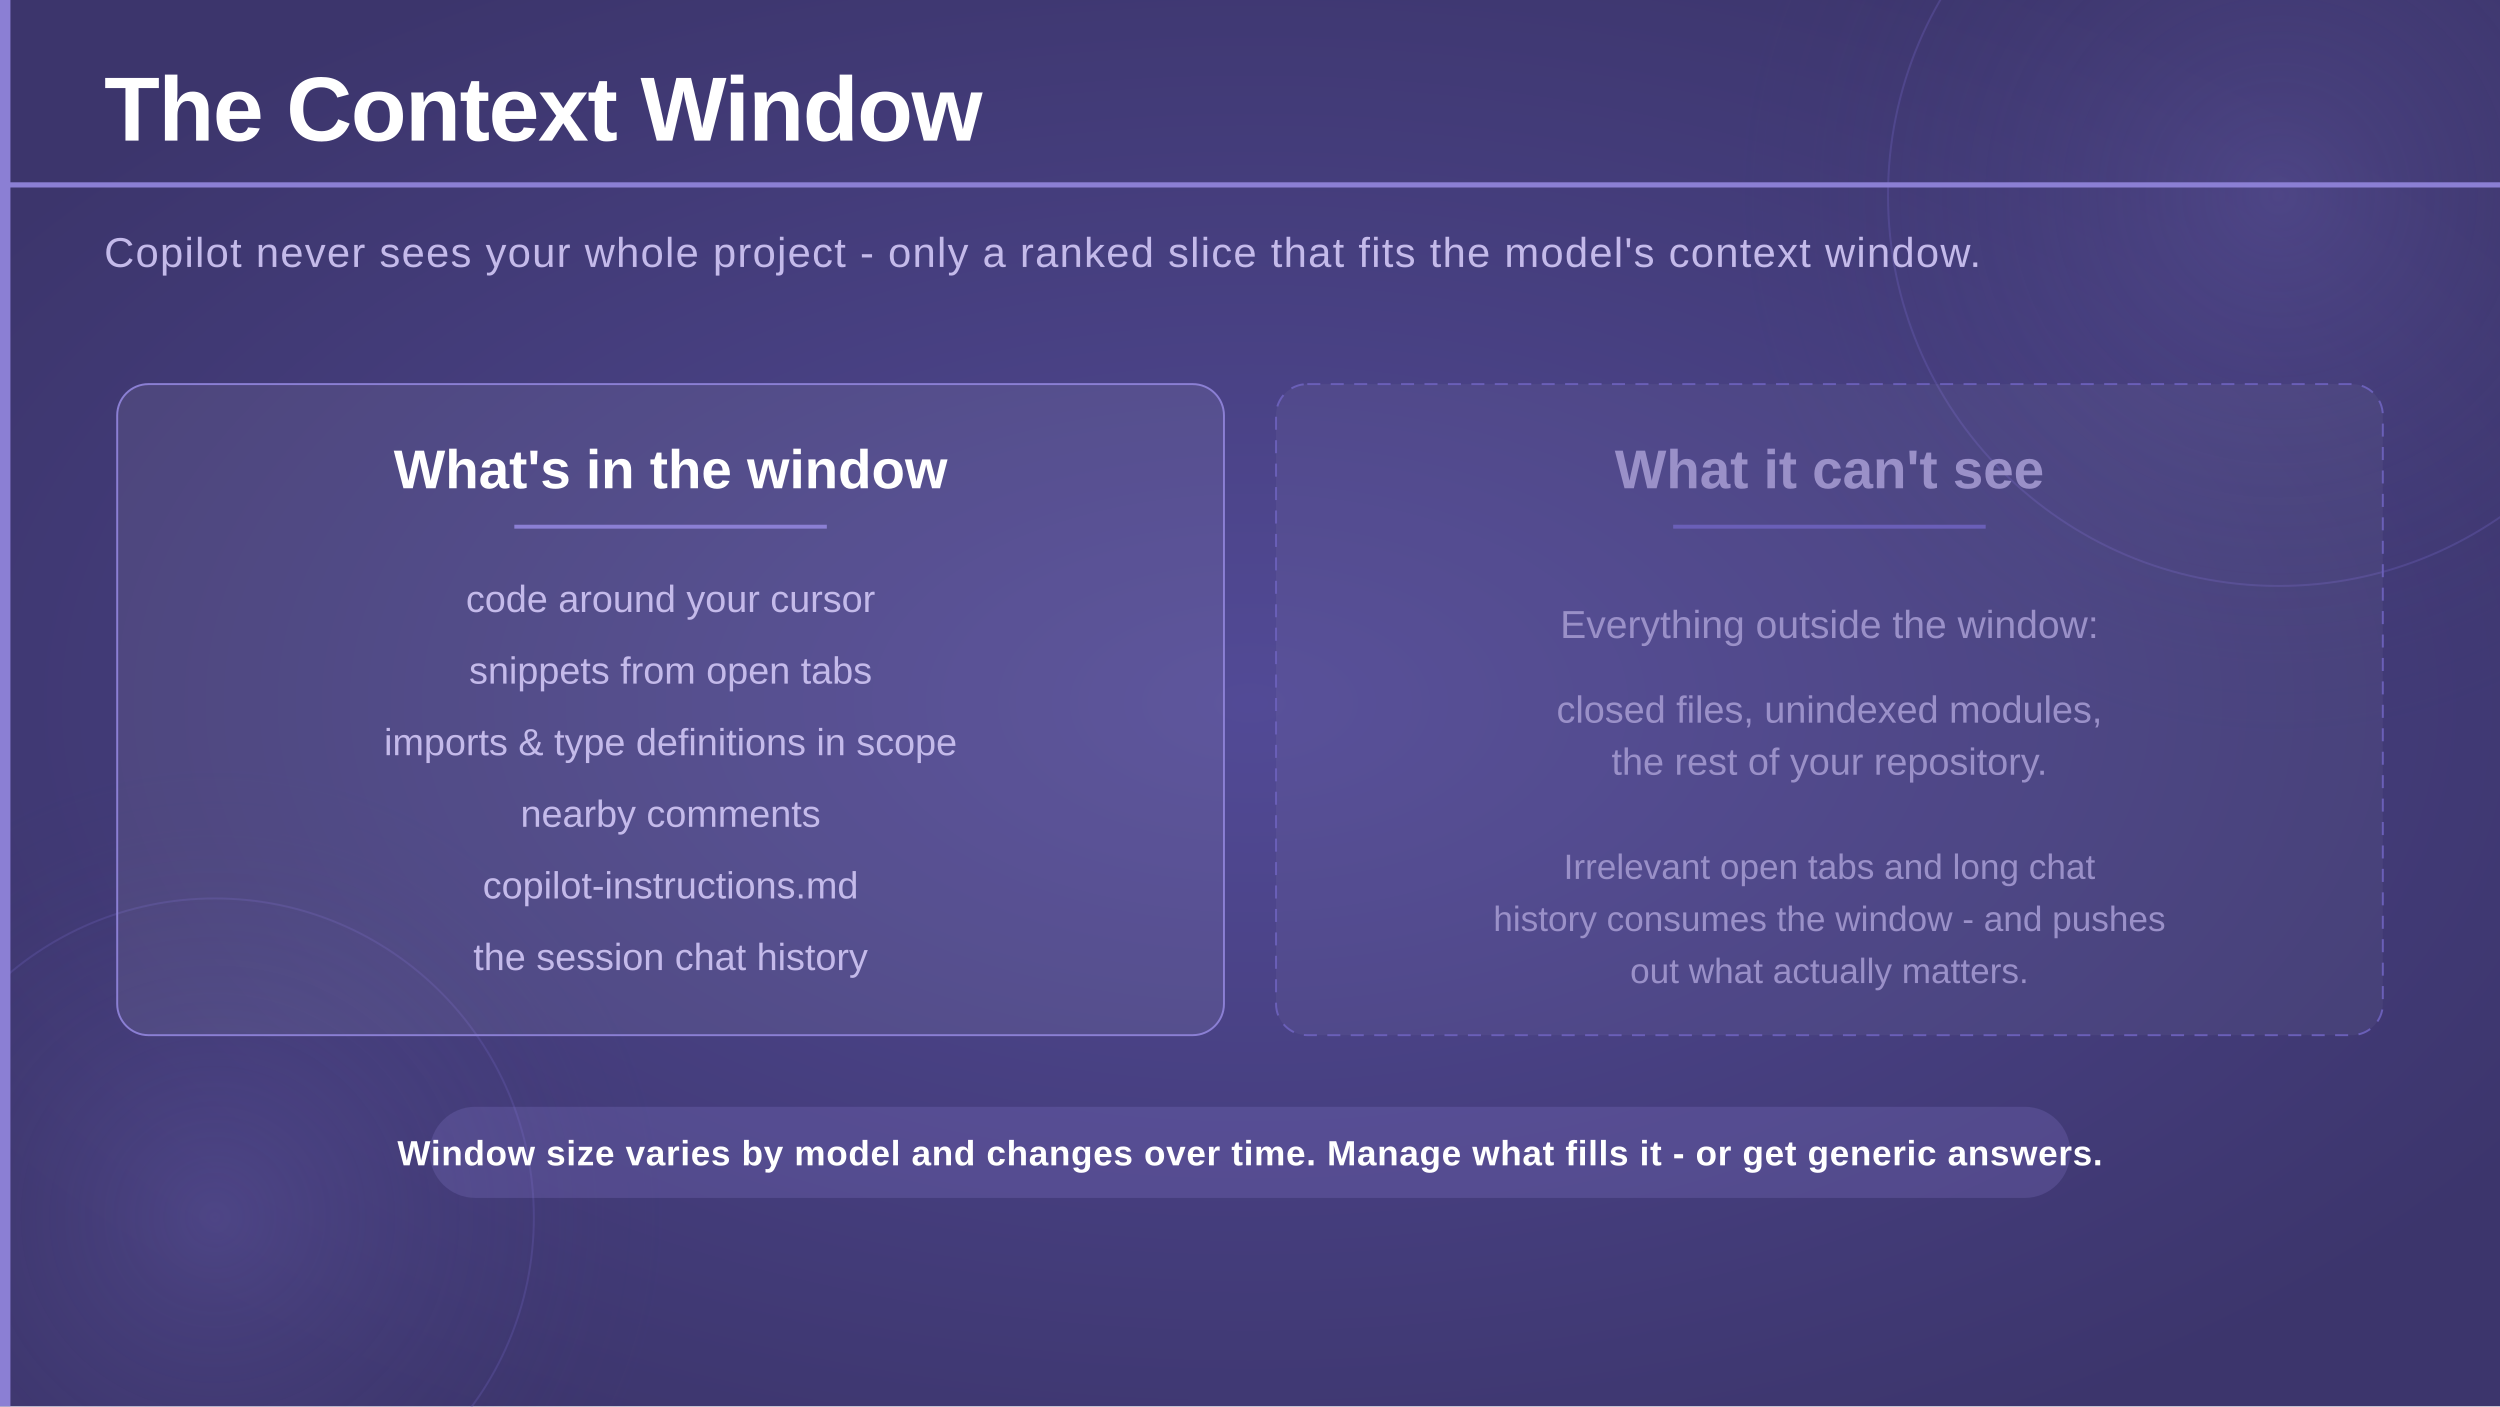
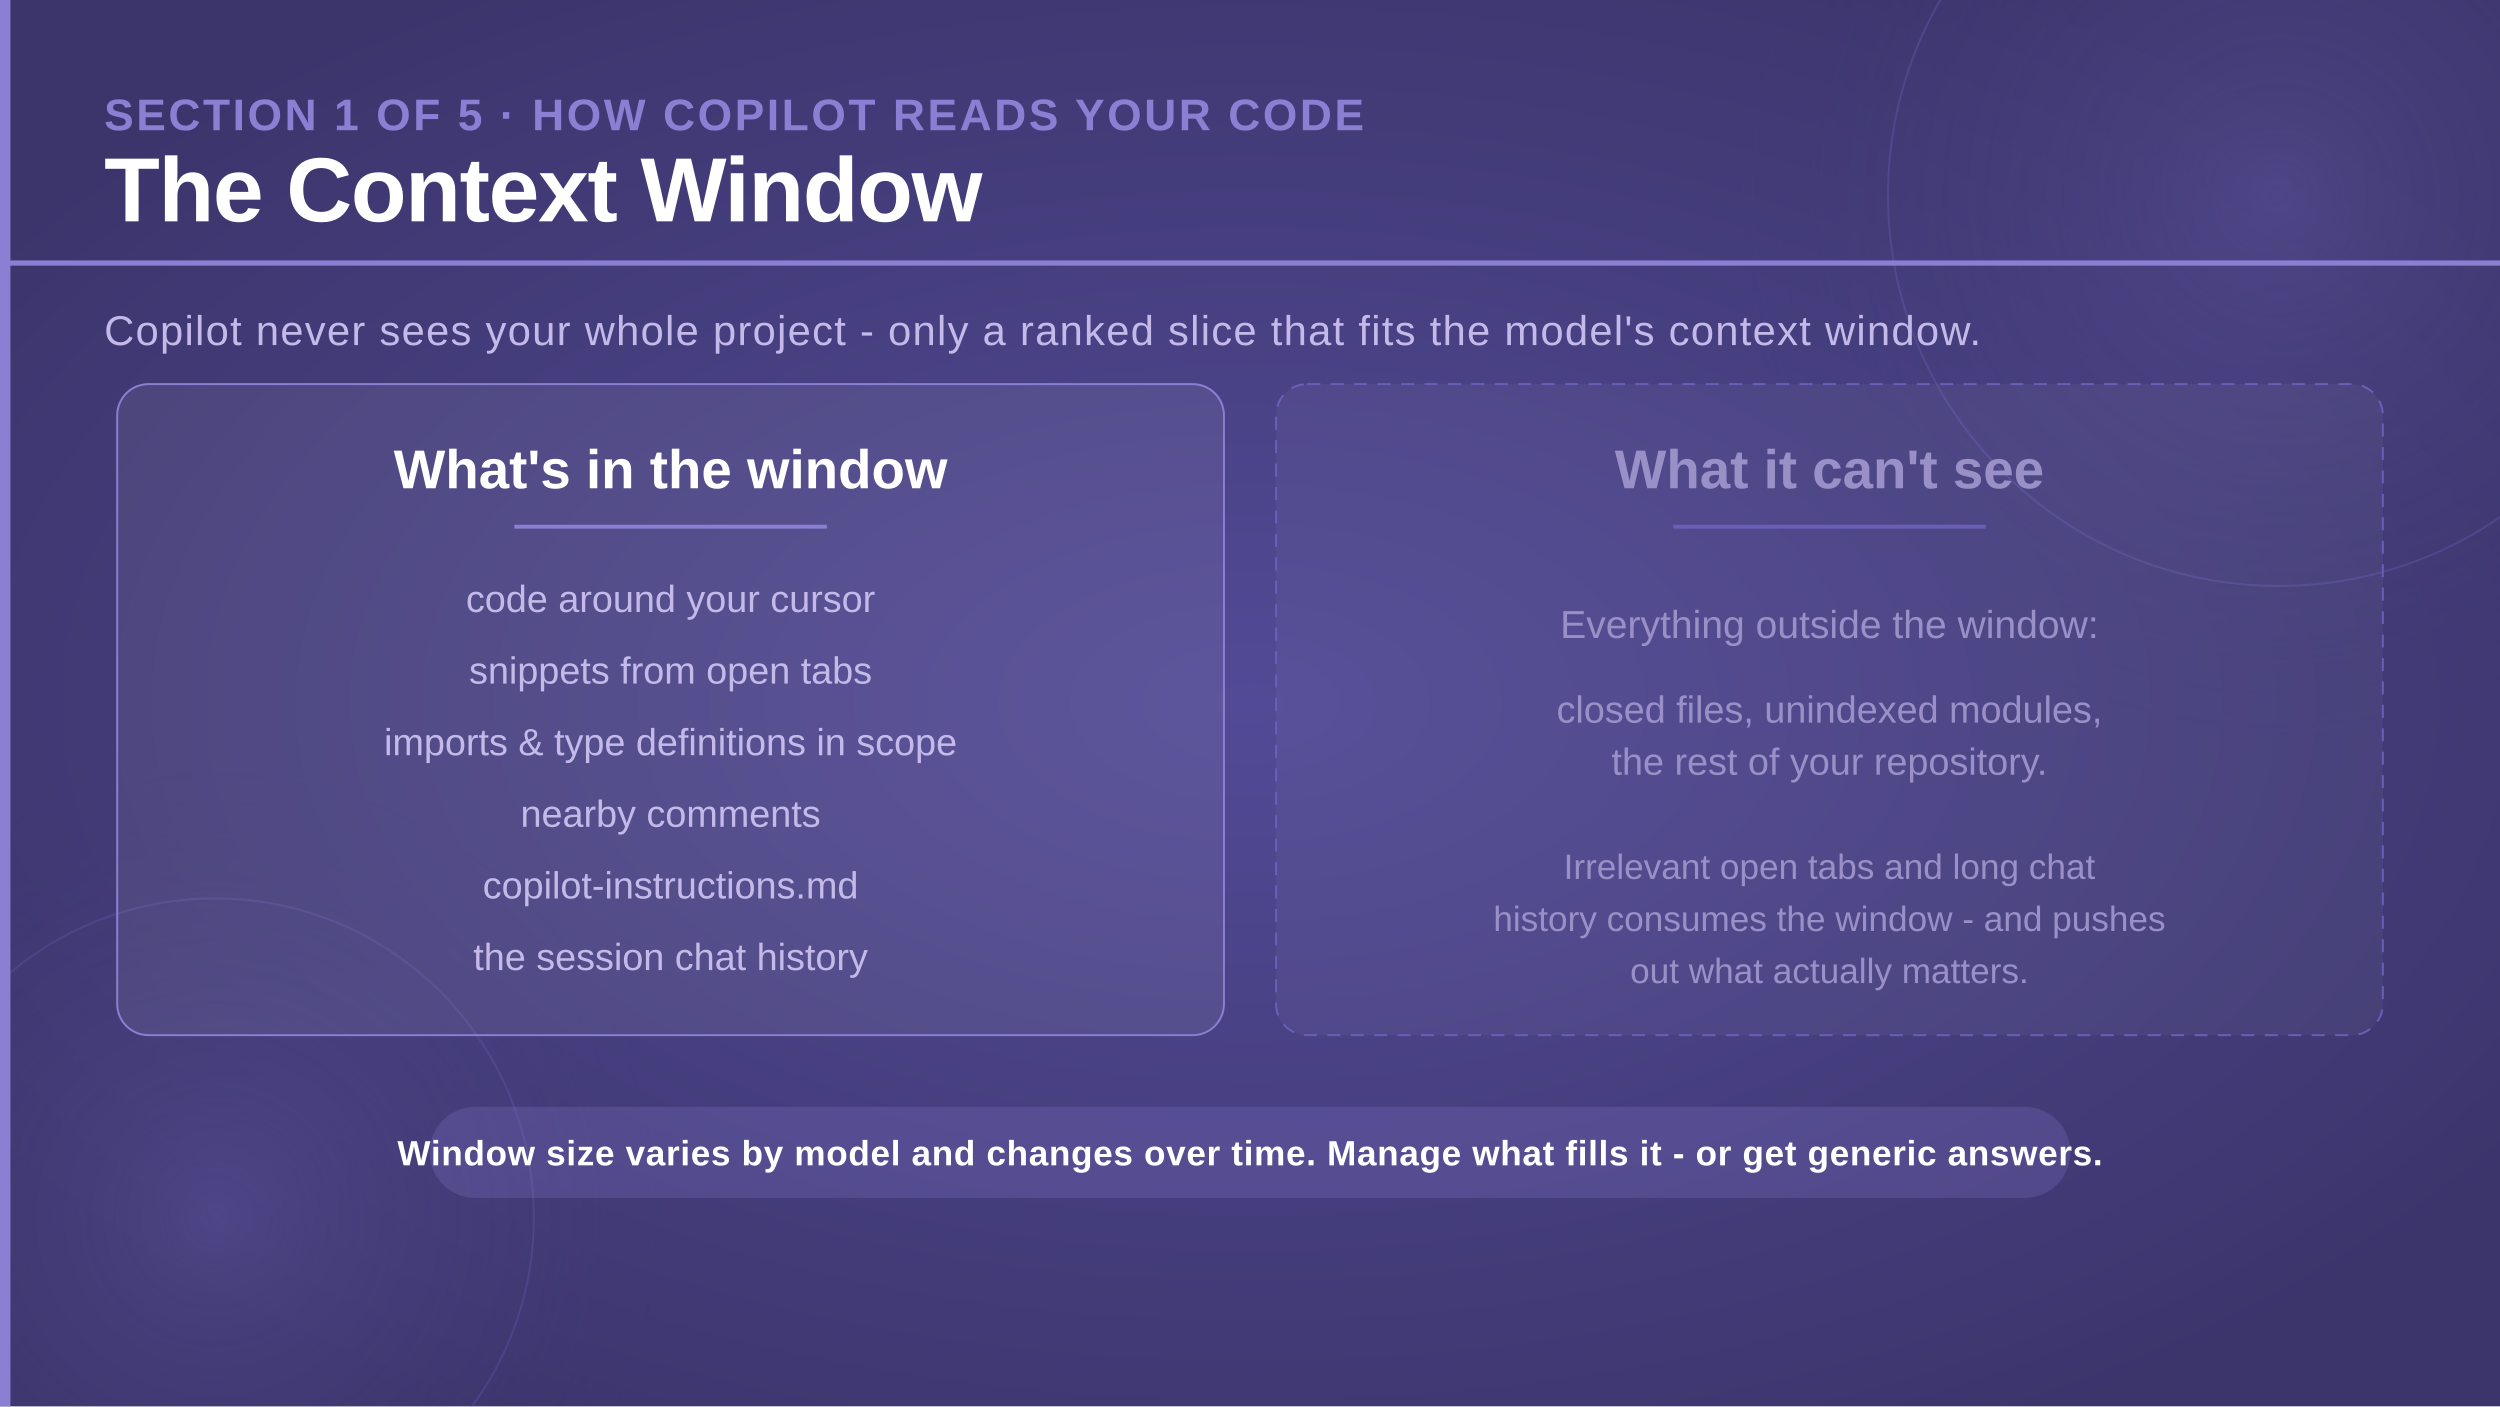
<svg xmlns="http://www.w3.org/2000/svg" viewBox="0 0 1920 1080" width="1920" height="1080">
  <defs>
    <radialGradient id="bgGlow" cx="50%" cy="50%" r="60%">
      <stop offset="0%" stop-color="#524a96" stop-opacity="1" />
      <stop offset="100%" stop-color="#3c356c" stop-opacity="1" />
    </radialGradient>
    <radialGradient id="circleGlow" cx="50%" cy="50%" r="50%">
      <stop offset="0%" stop-color="#7c70c8" stop-opacity="0.25" />
      <stop offset="100%" stop-color="#3c356c" stop-opacity="0" />
    </radialGradient>
  </defs>
  <rect width="1920" height="1080" fill="url(#bgGlow)" />
  <circle cx="1750" cy="150" r="420" fill="url(#circleGlow)" />
  <circle cx="1750" cy="150" r="300" fill="none" stroke="#6a5fb8" stroke-width="1.5" opacity="0.35" />
  <circle cx="165" cy="935" r="350" fill="url(#circleGlow)" />
  <circle cx="165" cy="935" r="245" fill="none" stroke="#6a5fb8" stroke-width="1.5" opacity="0.3" />
  <rect x="0" y="0" width="8" height="1080" fill="#8b7fd4" />
-   <text x="80" y="108" font-family="'Segoe UI', 'Helvetica Neue', Arial, sans-serif" font-size="70" font-weight="700" fill="#ffffff" letter-spacing="-1">The Context Window</text>
-   <rect x="0" y="140" width="1920" height="4" fill="#8b7fd4" />
-   <text x="80" y="205" font-family="'Segoe UI', 'Helvetica Neue', Arial, sans-serif" font-size="32" font-weight="300" fill="#c4baea" letter-spacing="1">
+   <text x="80" y="100" font-family="'Segoe UI', 'Helvetica Neue', Arial, sans-serif" font-size="34" font-weight="700" fill="#8b7fd4" letter-spacing="2">SECTION 1 OF 5 · HOW COPILOT READS YOUR CODE</text>
+   <text x="80" y="170" font-family="'Segoe UI', 'Helvetica Neue', Arial, sans-serif" font-size="70" font-weight="700" fill="#ffffff" letter-spacing="-1">The Context Window</text>
+   <rect x="0" y="200" width="1920" height="4" fill="#8b7fd4" />
+   <text x="80" y="265" font-family="'Segoe UI', 'Helvetica Neue', Arial, sans-serif" font-size="32" font-weight="300" fill="#c4baea" letter-spacing="1">
    Copilot never sees your whole project - only a ranked slice that fits the model's context window.
  </text>
  <rect x="90" y="295" width="850" height="500" rx="24" fill="#ffffff" fill-opacity="0.07" stroke="#8b7fd4" stroke-width="1.5" />
  <text x="515" y="375" text-anchor="middle" font-family="'Segoe UI', 'Helvetica Neue', Arial, sans-serif" font-size="42" font-weight="700" fill="#ffffff">What's in the window</text>
  <rect x="395" y="403" width="240" height="3" fill="#8b7fd4" />
  <text x="515" y="470" text-anchor="middle" font-family="'Segoe UI', 'Helvetica Neue', Arial, sans-serif" font-size="29" font-weight="300" fill="#c4baea">code around your cursor</text>
  <text x="515" y="525" text-anchor="middle" font-family="'Segoe UI', 'Helvetica Neue', Arial, sans-serif" font-size="29" font-weight="300" fill="#c4baea">snippets from open tabs</text>
  <text x="515" y="580" text-anchor="middle" font-family="'Segoe UI', 'Helvetica Neue', Arial, sans-serif" font-size="29" font-weight="300" fill="#c4baea">imports &amp; type definitions in scope</text>
  <text x="515" y="635" text-anchor="middle" font-family="'Segoe UI', 'Helvetica Neue', Arial, sans-serif" font-size="29" font-weight="300" fill="#c4baea">nearby comments</text>
  <text x="515" y="690" text-anchor="middle" font-family="'Segoe UI', 'Helvetica Neue', Arial, sans-serif" font-size="29" font-weight="300" fill="#c4baea">copilot-instructions.md</text>
  <text x="515" y="745" text-anchor="middle" font-family="'Segoe UI', 'Helvetica Neue', Arial, sans-serif" font-size="29" font-weight="300" fill="#c4baea">the session chat history</text>
  <rect x="980" y="295" width="850" height="500" rx="24" fill="#ffffff" fill-opacity="0.04" stroke="#6a5fb8" stroke-width="1.5" stroke-dasharray="10 8" />
  <text x="1405" y="375" text-anchor="middle" font-family="'Segoe UI', 'Helvetica Neue', Arial, sans-serif" font-size="42" font-weight="700" fill="#9a90c8">What it can't see</text>
  <rect x="1285" y="403" width="240" height="3" fill="#6a5fb8" />
  <text x="1405" y="490" text-anchor="middle" font-family="'Segoe UI', 'Helvetica Neue', Arial, sans-serif" font-size="30" font-weight="300" fill="#9a90c8">Everything outside the window:</text>
  <text x="1405" y="555" text-anchor="middle" font-family="'Segoe UI', 'Helvetica Neue', Arial, sans-serif" font-size="29" font-weight="300" fill="#9a90c8">closed files, unindexed modules,</text>
  <text x="1405" y="595" text-anchor="middle" font-family="'Segoe UI', 'Helvetica Neue', Arial, sans-serif" font-size="29" font-weight="300" fill="#9a90c8">the rest of your repository.</text>
  <text x="1405" y="675" text-anchor="middle" font-family="'Segoe UI', 'Helvetica Neue', Arial, sans-serif" font-size="27" font-weight="300" fill="#9a90c8">Irrelevant open tabs and long chat</text>
  <text x="1405" y="715" text-anchor="middle" font-family="'Segoe UI', 'Helvetica Neue', Arial, sans-serif" font-size="27" font-weight="300" fill="#9a90c8">history consumes the window - and pushes</text>
  <text x="1405" y="755" text-anchor="middle" font-family="'Segoe UI', 'Helvetica Neue', Arial, sans-serif" font-size="27" font-weight="300" fill="#9a90c8">out what actually matters.</text>
  <rect x="330" y="850" width="1260" height="70" rx="35" fill="#8b7fd4" opacity="0.22" />
  <text x="960" y="895" text-anchor="middle" font-family="'Segoe UI', 'Helvetica Neue', Arial, sans-serif" font-size="27" font-weight="600" fill="#ffffff" letter-spacing="0.5">Window size varies by model and changes over time. Manage what fills it - or get generic answers.</text>
</svg>
